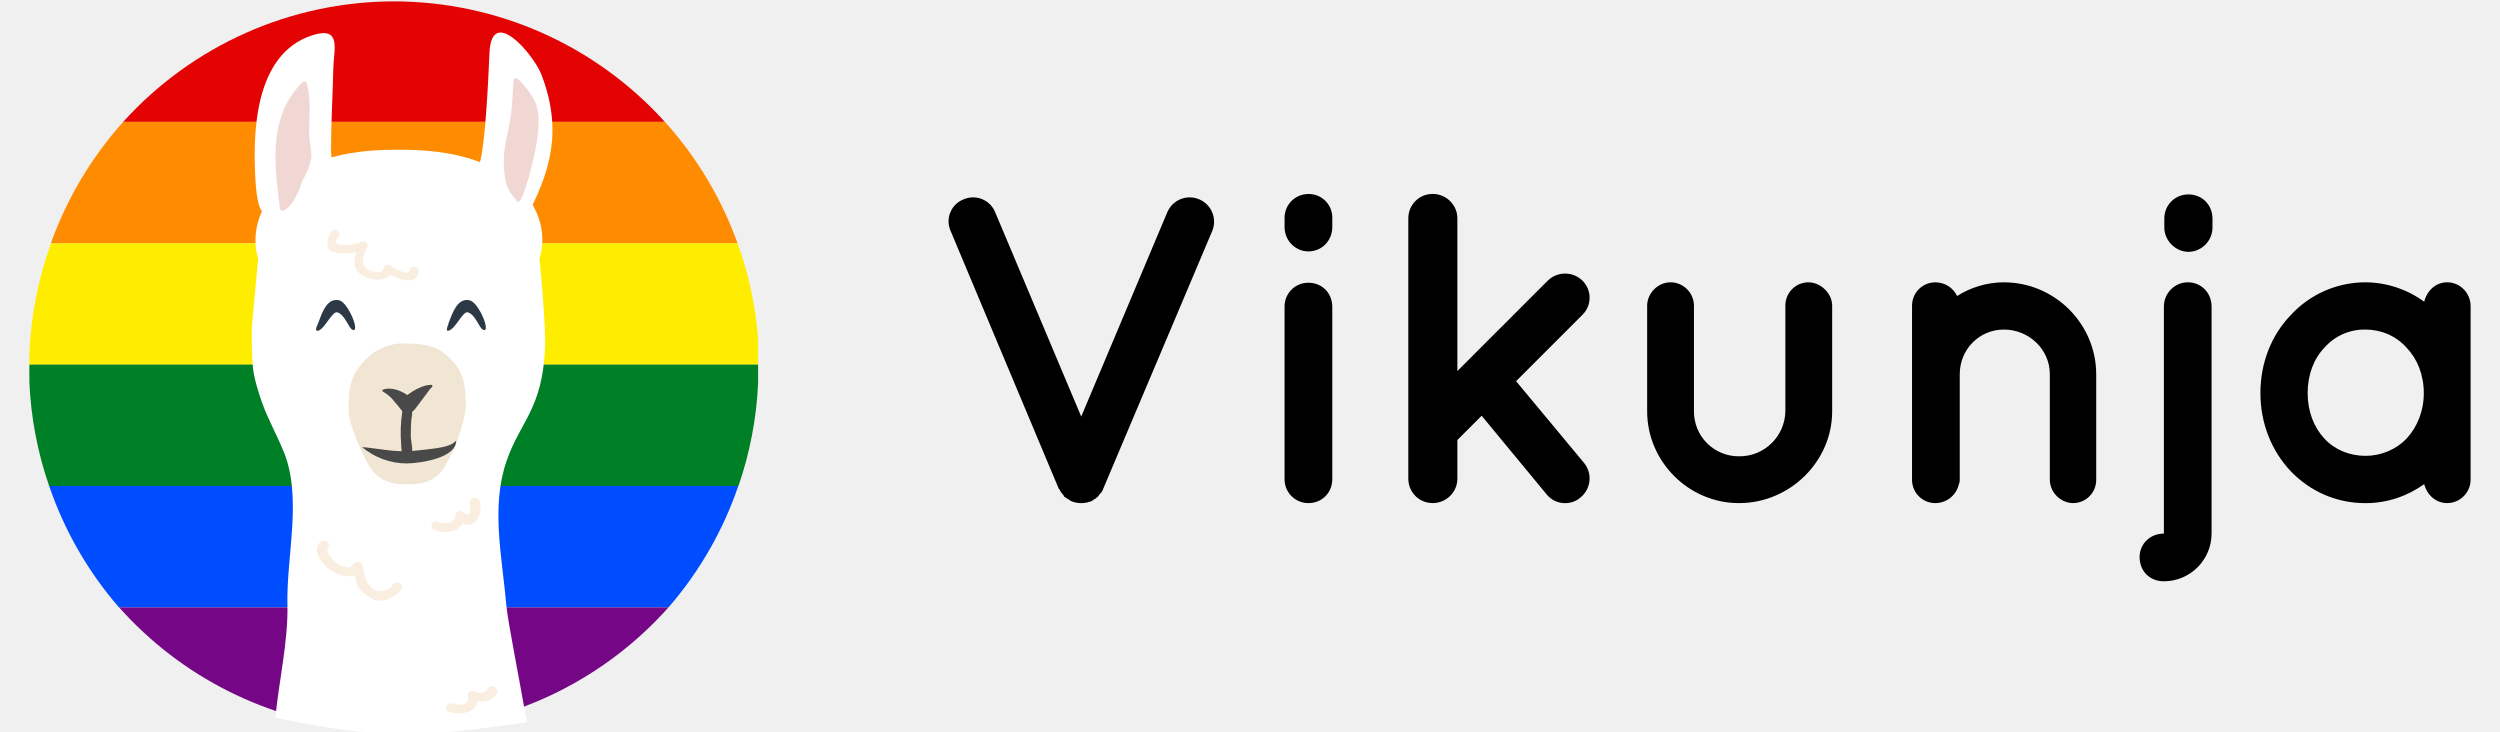
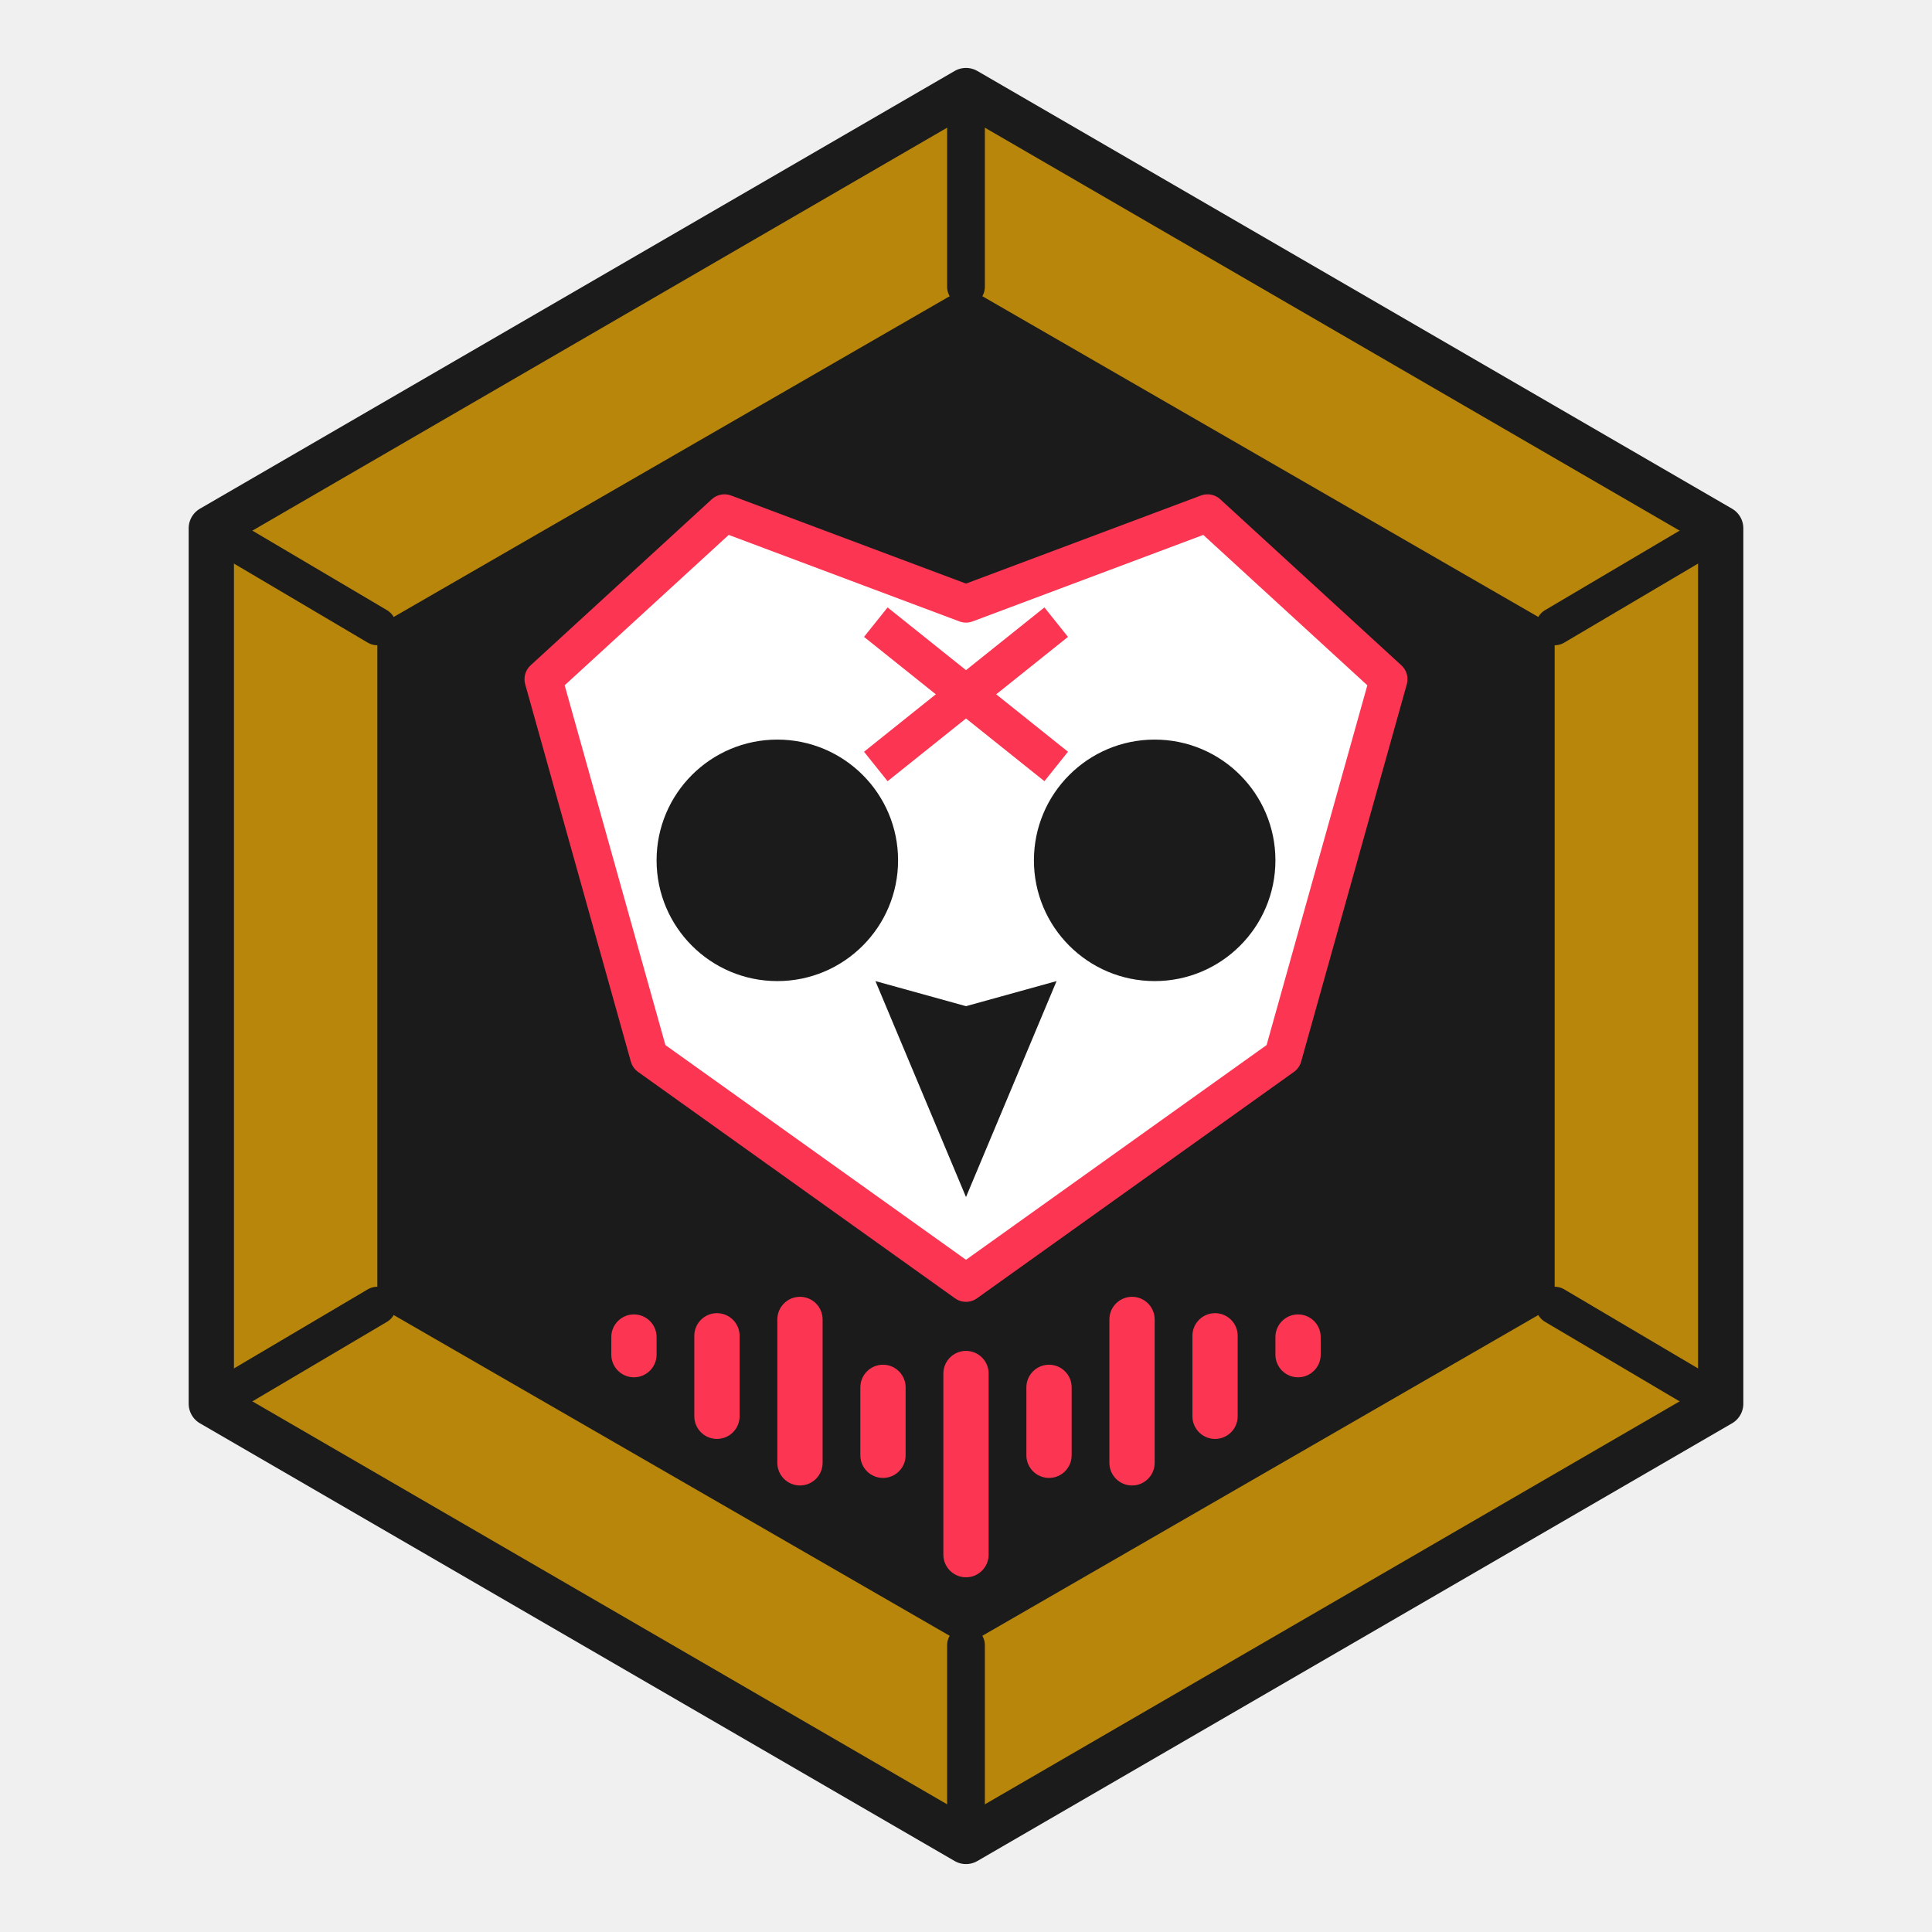
- <svg xmlns="http://www.w3.org/2000/svg" role="img" viewBox="0 0 855 250.3" width="855" height="250.3" xml:space="preserve">
-   <path style="fill:#e40303;fill-opacity:1;fill-rule:evenodd;stroke-width:.236" d="M134.645.47a124.97 125 0 0 0-92.509 41.206h185.235A124.97 125 0 0 0 134.645.471Z" />
-   <path style="fill:#ff8c00;fill-opacity:1;fill-rule:evenodd;stroke-width:.236" d="M42.136 41.676A124.923 125 0 0 0 17.4 83.221h234.85a124.923 125 0 0 0-24.852-41.545Z" />
-   <path style="fill:#ffed00;fill-opacity:1;fill-rule:evenodd;stroke-width:.236" d="M17.451 83.187a125 126 0 0 0-7.406 37.572v3.975h249.223v-9.04a125 125 0 0 0-7-32.507z" />
-   <path style="fill:#008026;fill-opacity:1;fill-rule:evenodd;stroke-width:.236" d="M10.045 124.699v5.947a125.004 125 0 0 0 6.772 35.6h235.72a125.004 125 0 0 0 6.738-35.116v-6.43z" />
-   <path style="fill:#004dff;fill-opacity:1;fill-rule:evenodd;stroke-width:.236" d="M16.817 166.212a125 125 0 0 0 23.899 41.545h187.883a125 125 0 0 0 23.896-41.545z" />
-   <path style="fill:#750787;fill-opacity:1;fill-rule:evenodd;stroke-width:.236" d="M40.74 207.723a125.363 125 0 0 0 82.8 41.547h22.275a125.363 125 0 0 0 82.802-41.547z" />
-   <path fill="#fff" d="M173.2 157.8c4.6-13.6 12.3-17.8 13.2-38.7.4-7.4-1.9-30.8-1.9-30.8s3.7-9.4-3.3-19.8c-10.9-16.2-33.2-17.3-44.9-17.3-11.7 0-33.8 1-44.6 17.3-7 10.4-3.4 19.8-3.4 19.8L86.2 111c-.3 2.5 0 12.3.3 14.7.5 4.3 1.9 8.5 3.3 12.5 1.9 5.2 4.8 10.4 7 15.7 6.8 16 1.1 35.8 1.5 53.1.3 12.2-3.014 26.556-4.114 38.456 37.653 7.978 51.151 6.453 86 1.59-2.6-15-6.486-34.346-6.986-39.746-1.4-16.4-5.4-33.8 0-49.5" />
-   <path fill="#fff" d="M87.4 62.2c.2 2.5.4 5 1 7.3.3.8.6 2.6 1.6 2.9 1.1.3 3.3-1.1 4.2-1.7l4.7-3.6 3.1-2.2a25.9 25.9 0 0 0 5.6-6.7c.7-1 4.8-1.7 5.5-2.7.7-1 .1-2.4.1-3.7 0-9.7.6-19.2.8-28.6.2-6.5 2.8-14.2-7-11.2-20.7 6.5-20.5 35.3-19.6 50.2m91.7 13.6-.8-.7a27 27 0 0 1-3.3-2.7l-3.6-3.8-3.3-3.3-1.9-2.4-.7-1.4c-.3-.6-5.2-1.3-4.7-2 .8-1 2.7-2 3.1-3.2 2.2-6.3 3.2-31.7 3.5-38.2.7-16.6 15.3.8 17.8 7.5 7.4 19.4 3 33.6-6 50.2" />
-   <path fill="#f1e6d3" d="M159.3 139.6c0-9.6-1.2-13.4-6.6-18.1-3.3-3-7.2-4-13.4-4a17.7 17.7 0 0 0-14 5.2c-4.8 5-6.1 8-6.1 17.6 0 5.2 5.5 16.6 7.2 19.3 2.8 4.7 7.9 6.3 12.9 6 5 .3 10-1.3 12.8-6a55 55 0 0 0 7.2-20" />
-   <path fill="#f1d7d4" d="M95.7 71c-1.3-11.1-5-31.1 8-43 1.4-1.3 1.8 3.2 2 5 .4 2.4 0 9.5 0 12 .2 4.7 1.1 7.1.7 9.3-1.3 5.8-2.3 5.4-3.5 9-2.3 7-6.9 10.8-7.2 7.7m81.1-2.2c1.4 2.4 4.8-10.4 6-16 1-5.2 2.3-12.1.5-17.3-1-2.8-7-11-7.6-8.2-.3 1-.4 9.2-1.1 13.1-.8 4.8-2.3 9.6-2.3 14.5 0 11 3.2 11.4 4.5 14" />
-   <path fill="#faeee0" d="M134 200.4c-.2.8-2.4 1.5-3.2 1.7-2 .6-3.6-.9-4.7-2.2-1.5-1.7-1.5-4.6-2.1-6.7-.4-1.2-2.5-1.4-3.2-.2-2.1 3.8-10.5-3.5-8.6-5.9 1.3-1.6-1.8-3-3-1.4-3.8 4.7 6.3 13.4 12.1 11 .3 1.2.5 2.4 1 3.5 1 2.2 3.2 3.6 5.4 4.8 3 1.6 8.8-1.2 9.7-4 .6-1.8-2.7-2.5-3.4-.6m26.7-28.4c.3 1.3.4 5.7-2 3.3-1-1-3-.4-3 1-.3 3-3.3 3-6 2.1-2-.7-3.1 2.2-1 2.9 3.8 1.3 8 .6 9.7-2.3 1.3.6 2.8.8 4-.4 2-2 2.3-4.7 1.7-7.2-.4-1.9-3.8-1.3-3.4.6m6.2 63.5c-1 1.9-2.6 1.7-4.4 1-1.3-.6-3 .3-2.5 1.7.8 2.6-2.6 3.4-4.9 2.5-2-.9-3.7 1.7-1.7 2.6 4.1 1.7 9.3.2 10-3.4 2.7.4 5.2-.3 6.5-2.9.9-1.8-2.1-3.3-3-1.5M140.2 92.2c-.4 2.6-5.3-.5-6.5-1.3-1-.7-2.5-.3-2.6 1-.2 1.6-2.4 1.1-3.4 1-2-.5-3.6-1.7-3.6-3.5 0-1.7 1-3.6 1.6-5.2.4-1-1.1-2.2-2.2-1.5-2 1.3-11.5 2.4-7.7-1.8 1.2-1.3-1-3.2-2.2-1.8-1.7 1.9-3 6.3.9 7.2 2 .5 4.9.5 7.3 0-1 3.2-1.2 6.3 3 8.4 3 1.4 6.9 1.4 8.6-.8 3.5 1.9 9 3.7 9.8-1 .2-1.7-2.7-2.4-3-.7" />
-   <path fill="#494949" d="M123.8 152.9c5 .4 10.2 1.6 15.4 1.4 3.3-.1 6.7-.6 10-1 2.3-.4 5.2-.8 6.8-2.6.1 5.9-12 7.7-16.8 7.8a24 24 0 0 1-15.4-5.6" />
-   <path fill="#494949" d="M137.6 140.7c-.6 3.7-.7 7.6-.4 11.3.1 1-.1 3.4 1.2 3.9 1 .4 2.4-.4 2.5-1.4.3-1.6-.4-3.6-.4-5.3 0-1.9 0-3.8.2-5.8.1-1.1.8-2.7-.6-3.5-1-.6-2.3-.3-2.5.8" />
-   <path fill="#494949" d="M147.5 131.6c-3 .1-5.9 1.8-8.2 3.5-2-1.4-5.2-2.7-7.9-2-1.5.5-.1 1 .5 1.4 1.2.8 2.2 1.8 3.1 3 1.4 1.5 2.6 3.3 4 4.8 1-.7 2-1.4 2.8-2.2l4.2-5.6 1-1.4c.4-.4 1.5-1.2.5-1.5" />
-   <path fill="#2c3844" d="M108.7 110.8c1.5-4 3.1-9 7.3-8.1 3.1.7 7.3 11.2 4.6 10.1-1.4-.5-2.6-5.3-5.3-6-1.8-.3-4.2 5.7-6.5 6.3-1.2.3-.6-1.3-.1-2.3m44.6 0c1.5-4 3.2-9 7.3-8.1 3.2.7 7.4 11.2 4.7 10.1-1.5-.5-2.6-5.3-5.4-6-1.7-.3-4.1 5.7-6.5 6.3-1 .3-.5-1.3 0-2.3" />
-   <g style="line-height:1.25" word-spacing="0">
-     <path d="M3302.3-1549.4c3.4 2.3 8.1 5.8 10.4 7h1.2s1.2 0 1.2 1.1c2.3 0 7 1.2 9.3 2.4h2.3c3.5 1.1 8.1 1.1 11.6 1.1s7 0 11.7-1.1h2.3c3.5-1.2 5.8-2.4 9.3-2.4 1.1-1.1 1.1-1.1 2.3-1.1 3.5-1.2 7-4.7 9.3-5.8l2.3-1.2c2.4-2.3 4.7-3.5 7-5.8 1.2-1.2 1.2-1.2 2.4-3.5 1.1-2.3 4.6-4.7 5.8-7 1.1 0 1.1 0 1.1-1.2 2.4-2.3 3.5-7 4.7-9.3l287.3-679.4a63.9 63.9 0 0 0-34.9-82.6 64 64 0 0 0-83.7 33.8l-226.9 538.6-226.8-538.6a62.7 62.7 0 0 0-82.6-33.8 62 62 0 0 0-35 82.6l285 679.4c2.4 2.4 4.7 7 5.9 9.3 0 1.2 1.2 1.2 1.2 1.2 1.1 2.3 3.5 4.7 5.8 7 0 2.3 1.1 2.3 1.1 3.5 3.5 2.3 5.9 3.5 8.2 5.8h1.2zm634.5-568.9a62.1 62.1 0 0 0-62.8 64v453.7c0 35 28 62.8 62.8 62.8 36.1 0 62.9-27.9 62.9-62.8v-453.7c0-37.2-26.8-64-62.9-64zm62.9-171a61.8 61.8 0 0 0-62.9-62.8c-34.9 0-62.8 27.9-62.8 62.8v24.4c0 35 28 64 62.8 64 36.1 0 62.9-29 62.9-64zm264.3 751.5c36.1 0 65.2-29 65.2-64V-1704l64-64 171 207a61.7 61.7 0 0 0 48.9 23.3c14 0 29-4.6 40.7-15.1a64.5 64.5 0 0 0 9.3-90.7L4483.9-1859l174.5-174.5a63.2 63.2 0 0 0 0-90.7 65.3 65.3 0 0 0-90.7 0l-238.5 238.5v-402.6c0-34.9-29-64-65.2-64-36 0-64 29.1-64 64v686.4c0 35 28 64 64 64zm1052.6-242v-278c0-32.6-30.2-61.7-62.8-61.7a61 61 0 0 0-60.5 61.7v278a120.7 120.7 0 0 1-122.1 118.7 117.7 117.7 0 0 1-118.7-118.7v-278a62 62 0 0 0-61.6-61.7c-33.8 0-61.7 29.1-61.7 61.7v278c0 132.7 109.3 242 242 242 133.8 0 245.4-109.3 245.4-242zm452.4-339.7c-45.3 0-88.4 14-123.3 36.1a63 63 0 0 0-57-36c-34.9 0-61.7 27.9-61.7 61.6v458.3a61.3 61.3 0 0 0 61.7 61.7 63.6 63.6 0 0 0 61.7-50c2.3-4.7 2.3-8.1 2.3-11.6v-278c0-65.2 51.2-117.6 116.3-117.6 66.3 0 121 52.4 121 117.5v278c0 33.8 29.1 61.7 61.7 61.7a61 61 0 0 0 60.5-61.6v-278c0-131.5-108.2-242-243.2-242zm486.6-80.2a64.3 64.3 0 0 0 62.9-64v-23.3c0-37.2-28-64-62.9-64a63 63 0 0 0-64 64v23.3c0 33.7 29.1 64 64 64zm-65.1 867.8c69.8 0 125.6-57 125.6-125.6v-598c0-36-26.7-64-62.8-64-33.7 0-62.8 28-62.8 64v598c-37.2 0-64 28-64 61.7 0 37.2 26.8 64 64 64zm808-724.7c0-35-28-62.9-61.7-62.9-30.2 0-53.5 22.1-60.5 51.2a265.2 265.2 0 0 0-154.7-51.2 268 268 0 0 0-197.8 87.3c-50 52.3-79 124.5-79 204.7 0 79.2 29 151.3 79 204.8 50 52.4 118.7 85 197.8 85 58.2 0 110.5-18.7 154.7-50.1 7 28 30.3 50 60.5 50a62 62 0 0 0 61.7-61.6v-228zm-168.7 349c-28 29-67.5 45.3-108.2 45.3-41.9 0-81.4-16.2-108.2-45.3-28-30.3-44.2-72.2-44.2-119.9 0-48.8 16.3-90.7 44.2-119.8a140.3 140.3 0 0 1 108.2-47.7c40.7 0 80.3 16.3 108.2 47.7 28 29.1 45.4 71 45.4 119.8 0 47.7-17.5 89.6-45.4 119.9z" style="-inkscape-font-specification:'Quicksand Bold'" transform="translate(-63.6 371.7) scale(.12982)" fill="CurrentColor" font-family="Quicksand" font-size="1163.4" font-weight="700" letter-spacing="0" />
+ <svg xmlns="http://www.w3.org/2000/svg" width="100%" height="100%" viewBox="0 0 128 128" version="1.1" xml:space="preserve" style="fill-rule:evenodd;clip-rule:evenodd;stroke-linejoin:round;">
+   <path d="M64,6L114,35L114,93L64,122L14,93L14,35L64,6Z" style="fill:rgb(184,134,11);fill-rule:nonzero;stroke:rgb(27,27,27);stroke-width:3px;" />
+   <path d="M64,19L103,41.5L103,86.5L64,109L25,86.5L25,41.5L64,19Z" style="fill:rgb(27,27,27);fill-rule:nonzero;" />
+   <g>
+     <path d="M64,6L64,19" style="fill:none;fill-rule:nonzero;stroke:rgb(27,27,27);stroke-width:2.5px;stroke-linecap:round;stroke-linejoin:miter;" />
+     <path d="M114,35L103,41.5" style="fill:none;fill-rule:nonzero;stroke:rgb(27,27,27);stroke-width:2.5px;stroke-linecap:round;stroke-linejoin:miter;" />
+     <path d="M114,93L103,86.5" style="fill:none;fill-rule:nonzero;stroke:rgb(27,27,27);stroke-width:2.5px;stroke-linecap:round;stroke-linejoin:miter;" />
+     <path d="M64,122L64,109" style="fill:none;fill-rule:nonzero;stroke:rgb(27,27,27);stroke-width:2.5px;stroke-linecap:round;stroke-linejoin:miter;" />
+     <path d="M14,93L25,86.5" style="fill:none;fill-rule:nonzero;stroke:rgb(27,27,27);stroke-width:2.5px;stroke-linecap:round;stroke-linejoin:miter;" />
+     <path d="M14,35L25,41.5" style="fill:none;fill-rule:nonzero;stroke:rgb(27,27,27);stroke-width:2.5px;stroke-linecap:round;stroke-linejoin:miter;" />
+   </g>
+   <g id="Owl" transform="matrix(1,0,0,1,0,5)">
+     <path d="M36,40L48,29L64,35L80,29L92,40L85,65L64,80L43,65L36,40Z" style="fill:white;fill-rule:nonzero;stroke:rgb(252,54,82);stroke-width:2.5px;" />
+     <circle cx="51.5" cy="52" r="8" style="fill:rgb(27,27,27);" />
+     <circle cx="76.5" cy="52" r="8" style="fill:rgb(27,27,27);" />
+     <g transform="matrix(0.923077,0,0,0.923077,4.923077,5.538462)">
+       <path d="M57.5,59L64,60.8L70.5,59L64,74.5L57.5,59Z" style="fill:rgb(27,27,27);fill-rule:nonzero;" />
+     </g>
+     <g transform="matrix(1,0,0,1,0,-2)">
+       <path d="M59,39L69,47" style="fill:none;fill-rule:nonzero;stroke:rgb(252,54,82);stroke-width:2.5px;stroke-linecap:square;stroke-linejoin:miter;" />
+       <path d="M69,39L59,47" style="fill:none;fill-rule:nonzero;stroke:rgb(252,54,82);stroke-width:2.5px;stroke-linecap:square;stroke-linejoin:miter;" />
+     </g>
+   </g>
+   <g transform="matrix(1,0,0,0.833333,0,16.91667)">
+     <g transform="matrix(1,0,0,1,0,-4.8)">
+       <path d="M42,89C42.828,89 43.5,89.807 43.5,90.8L43.5,92.2C43.5,93.193 42.828,94 42,94C41.172,94 40.5,93.193 40.5,92.2L40.5,90.8C40.5,89.807 41.172,89 42,89Z" style="fill:rgb(252,54,82);" />
+     </g>
+     <g transform="matrix(1,0,0,1,0,-2.4)">
+       <path d="M47.5,86.5C48.328,86.5 49,87.307 49,88.3L49,94.7C49,95.693 48.328,96.5 47.5,96.5C46.672,96.5 46,95.693 46,94.7L46,88.3C46,87.307 46.672,86.5 47.5,86.5Z" style="fill:rgb(252,54,82);" />
+     </g>
+     <g transform="matrix(1,0,0,1,0,-1.2)">
+       <path d="M53,84C53.828,84 54.5,84.807 54.5,85.8L54.5,97.2C54.5,98.193 53.828,99 53,99C52.172,99 51.5,98.193 51.5,97.2L51.5,85.8C51.5,84.807 52.172,84 53,84Z" style="fill:rgb(252,54,82);" />
+     </g>
+     <g transform="matrix(1,0,0,1,0,1.2)">
+       <path d="M58.5,87C59.328,87 60,87.807 60,88.8L60,94.2C60,95.193 59.328,96 58.5,96C57.672,96 57,95.193 57,94.2L57,88.8C57,87.807 57.672,87 58.5,87Z" style="fill:rgb(252,54,82);" />
+     </g>
+     <g transform="matrix(1,0,0,1,0,3.6)">
+       <path d="M64,83.5C64.828,83.5 65.5,84.307 65.5,85.3L65.5,99.7C65.5,100.693 64.828,101.5 64,101.5C63.172,101.5 62.5,100.693 62.5,99.7L62.5,85.3C62.5,84.307 63.172,83.5 64,83.5Z" style="fill:rgb(252,54,82);" />
+     </g>
+     <g transform="matrix(1,0,0,1,0,1.2)">
+       <path d="M69.5,87C70.328,87 71,87.807 71,88.8L71,94.2C71,95.193 70.328,96 69.5,96C68.672,96 68,95.193 68,94.2L68,88.8C68,87.807 68.672,87 69.5,87Z" style="fill:rgb(252,54,82);" />
+     </g>
+     <g transform="matrix(1,0,0,1,0,-1.2)">
+       <path d="M75,84C75.828,84 76.5,84.807 76.5,85.8L76.5,97.2C76.5,98.193 75.828,99 75,99C74.172,99 73.5,98.193 73.5,97.2L73.5,85.8C73.5,84.807 74.172,84 75,84Z" style="fill:rgb(252,54,82);" />
+     </g>
+     <g transform="matrix(1,0,0,1,0,-2.4)">
+       <path d="M80.5,86.5C81.328,86.5 82,87.307 82,88.3L82,94.7C82,95.693 81.328,96.5 80.5,96.5C79.672,96.5 79,95.693 79,94.7L79,88.3C79,87.307 79.672,86.5 80.5,86.5Z" style="fill:rgb(252,54,82);" />
+     </g>
+     <g transform="matrix(1,0,0,1,0,-4.8)">
+       <path d="M86,89C86.828,89 87.5,89.807 87.5,90.8L87.5,92.2C87.5,93.193 86.828,94 86,94C85.172,94 84.5,93.193 84.5,92.2L84.5,90.8C84.5,89.807 85.172,89 86,89Z" style="fill:rgb(252,54,82);" />
+     </g>
  </g>
</svg>
